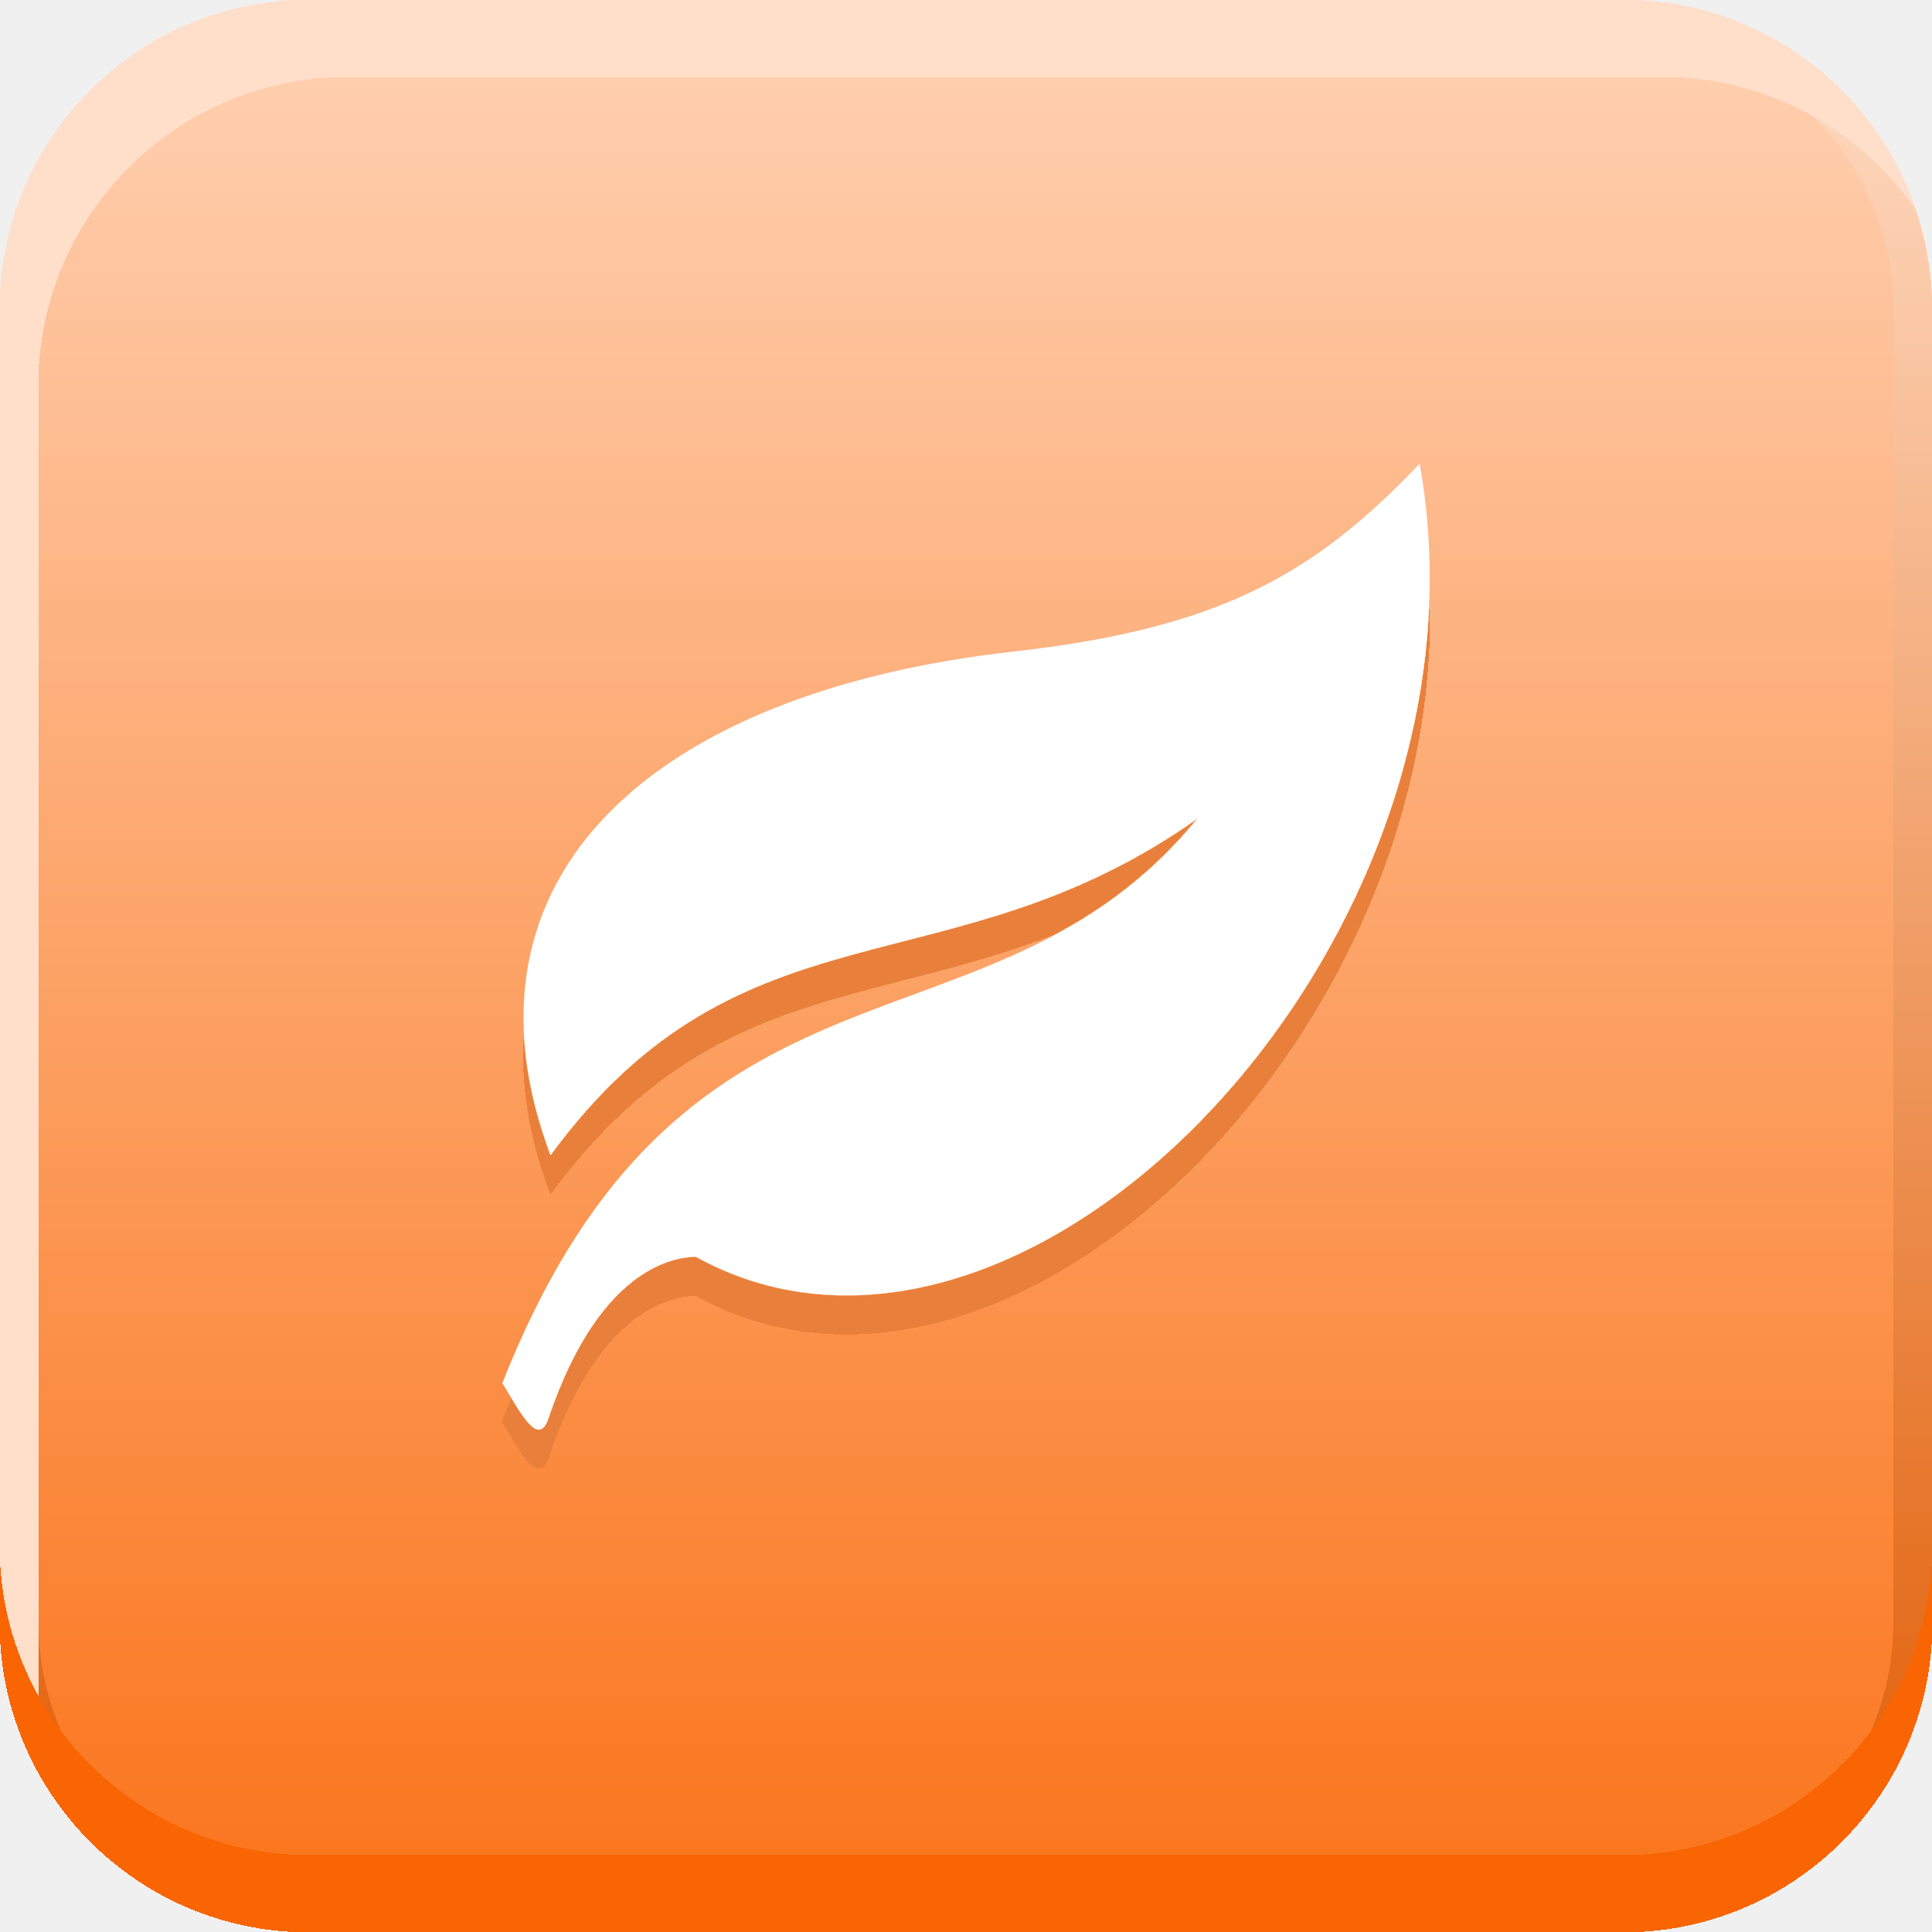
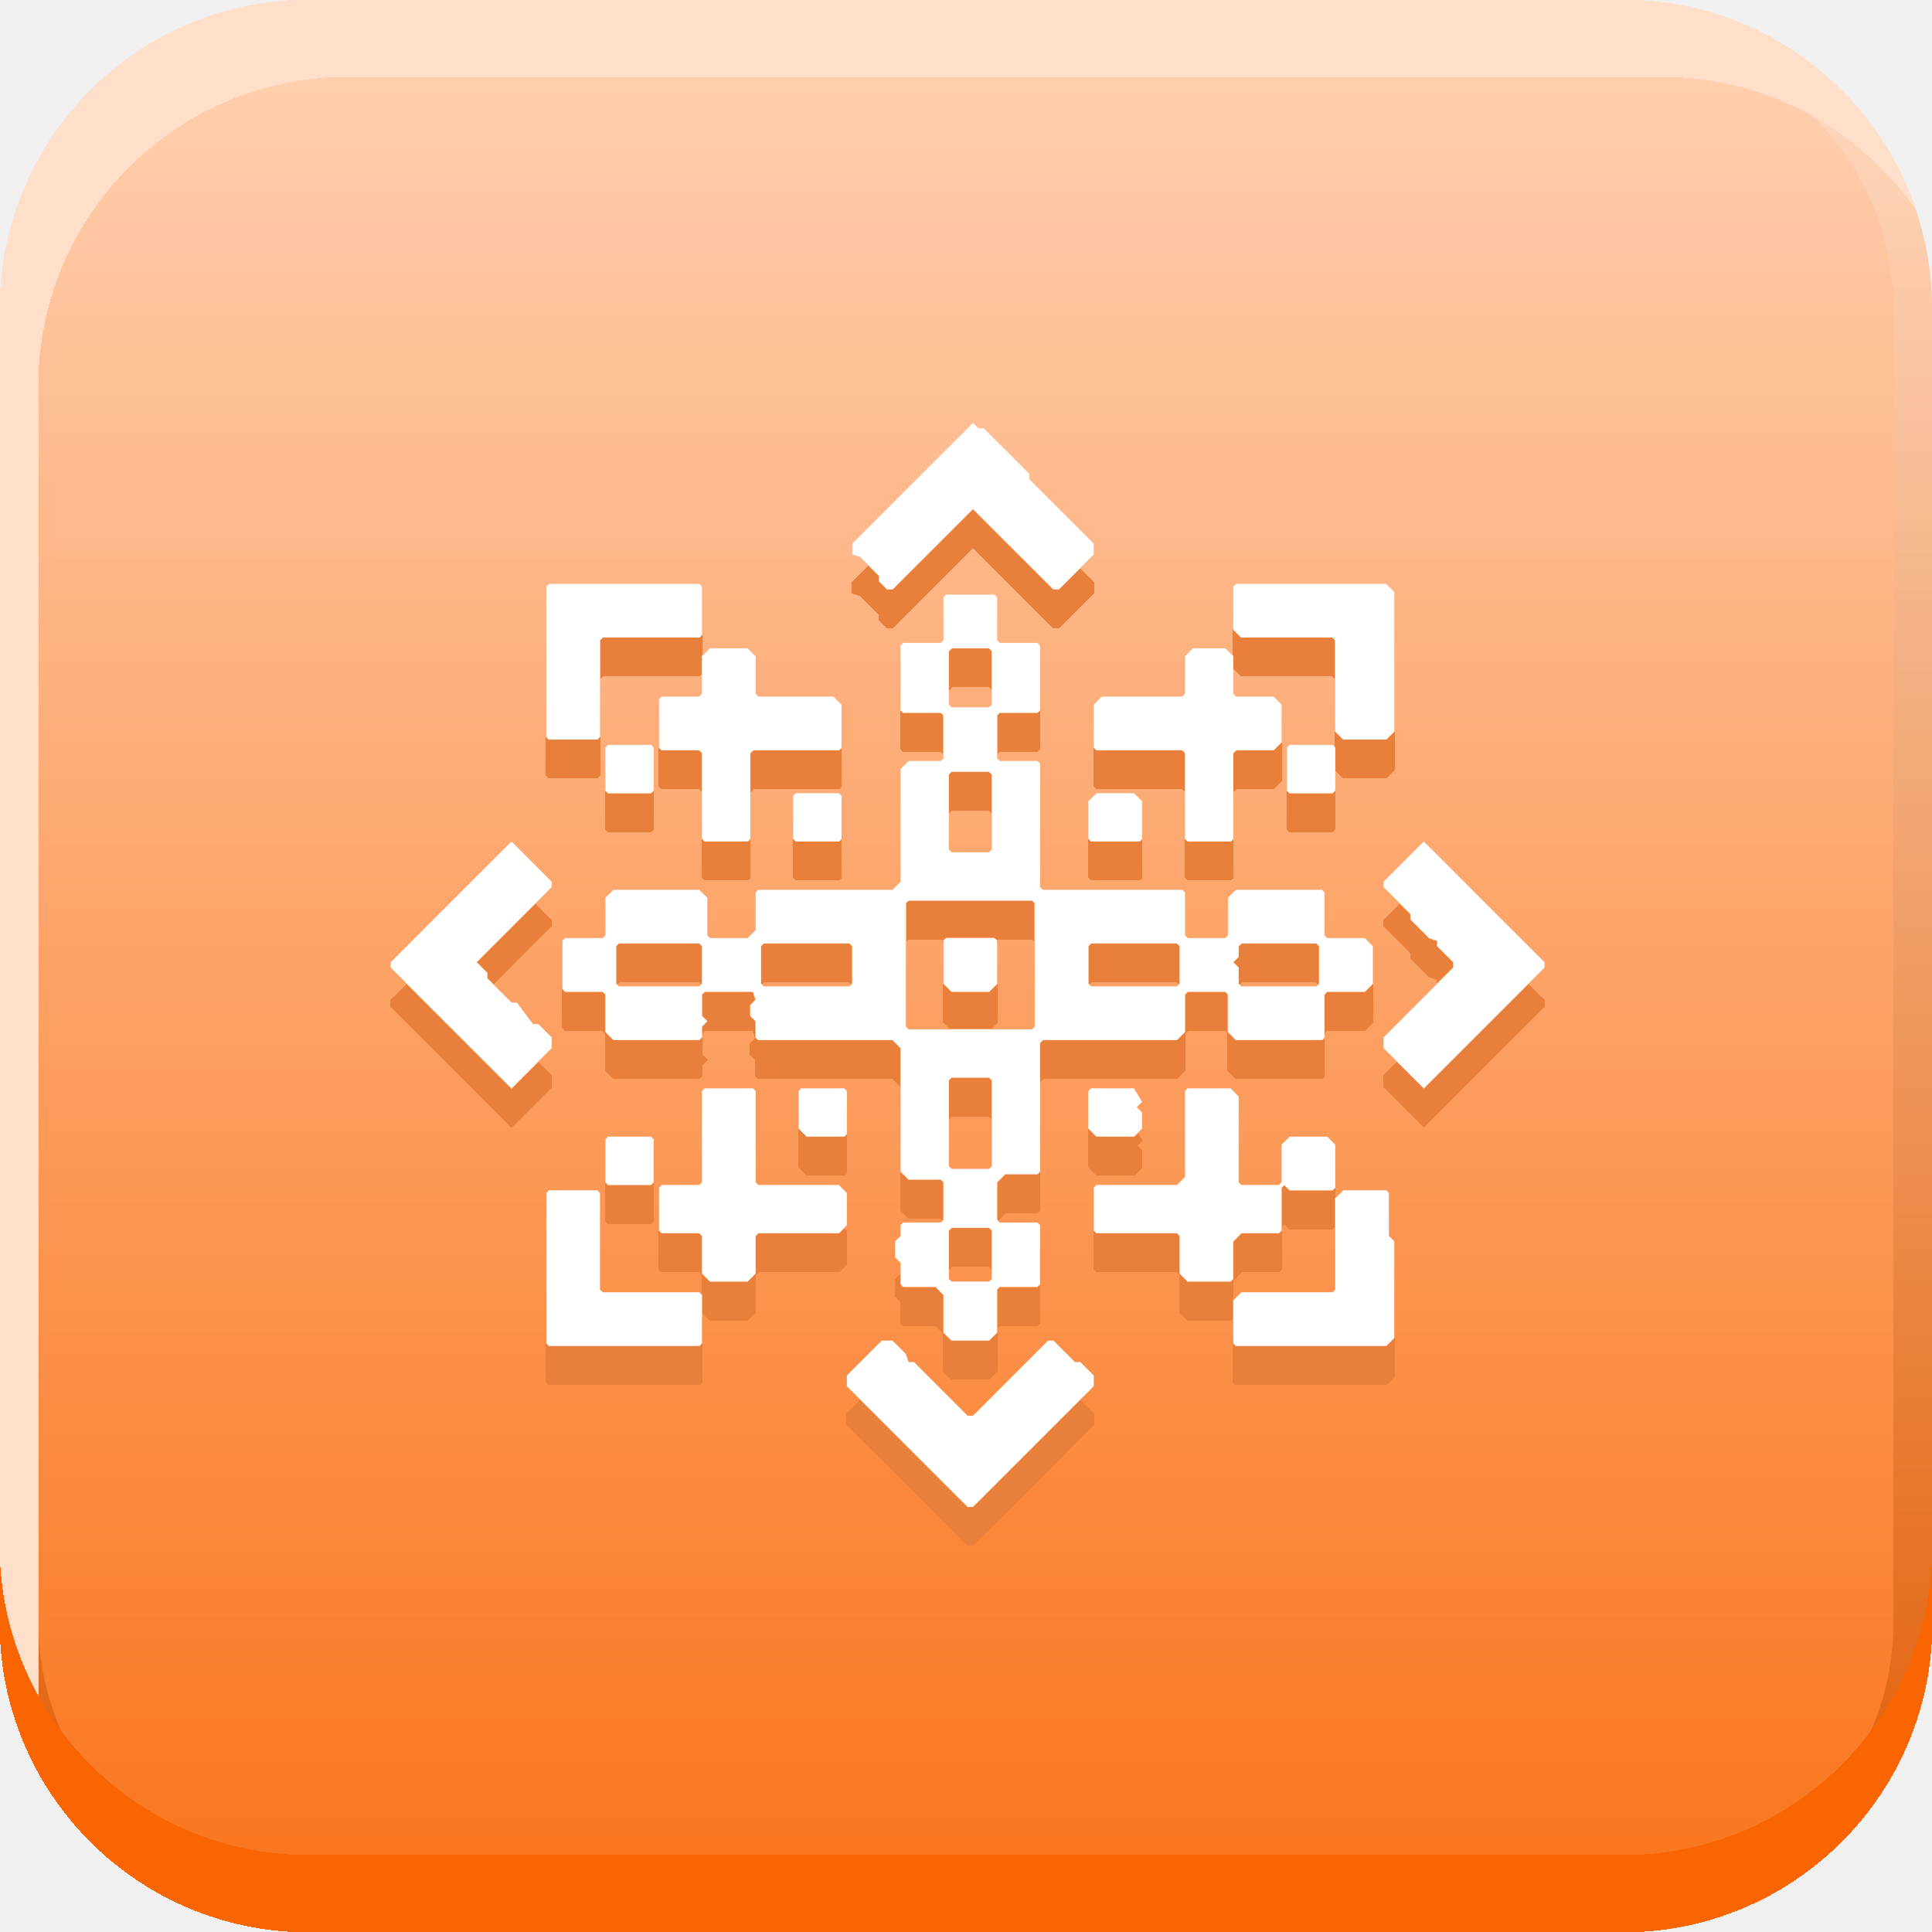
<svg xmlns="http://www.w3.org/2000/svg" width="50" height="50" viewBox="0 0 50 50" fill="none">
  <g filter="url(#filter0_ii_236_3237)">
    <rect width="50" height="50" rx="8" fill="url(#paint0_linear_236_3237)" />
    <rect x="0.5" y="0.5" width="49" height="49" rx="7.5" stroke="url(#paint1_linear_236_3237)" />
    <g filter="url(#filter1_d_236_3237)">
-       <path fill-rule="evenodd" clip-rule="evenodd" d="M36.74 12C38.951 24.29 26.579 37.267 18.005 32.525C17.727 32.538 15.601 32.532 14.199 36.698C13.938 37.471 13.494 36.609 13 35.795C17.736 23.809 25.614 27.767 30.996 21.177C24.562 25.743 19.22 23.111 14.247 29.898C11.546 22.68 16.915 17.909 26.213 16.864C31.515 16.269 33.986 14.899 36.74 12Z" fill="white" />
+       <g transform="translate(6.042,5.972) scale(0.13889)">
+         <path fill-rule="evenodd" clip-rule="evenodd" d="M137.3,36.3L115.3,58.3L115.3,60.3L116.8,60.8L120.3,64.3L120.3,65.3L121.8,66.8L122.8,66.8L137.8,51.8L152.8,66.8L153.8,66.8L160.3,60.3L160.3,58.3L148.3,46.3L148.3,45.3L139.8,36.8L138.8,36.8L137.8,35.8L137.3,36.3ZM58.3,66.3L58.8,65.8L86.8,65.8L87.3,66.3L87.3,75.3L86.8,75.8L68.8,75.8L68.3,76.3L68.3,94.3L67.8,94.8L58.8,94.8L58.3,94.3L58.3,66.3ZM186.3,66.3L186.8,65.8L214.8,65.8L216.3,67.3L216.3,93.3L214.8,94.8L206.8,94.8L205.3,93.3L205.3,76.3L204.8,75.8L187.8,75.8L186.3,74.3L186.3,66.3ZM132.3,68.3L132.8,67.8L141.8,67.8L142.3,68.3L142.3,76.3L142.8,76.8L149.8,76.8L150.3,77.3L150.3,89.3L149.8,89.8L142.8,89.8L142.3,90.3L142.3,98.3L142.8,98.8L149.8,98.8L150.3,99.3L150.3,122.3L150.8,122.8L176.8,122.8L177.3,123.3L177.3,131.3L177.8,131.8L184.8,131.8L185.3,131.3L185.3,124.3L186.8,122.8L202.8,122.8L203.3,123.3L203.3,131.3L203.8,131.8L210.8,131.8L212.3,133.3L212.3,140.3L210.8,141.8L203.8,141.8L203.3,142.3L203.3,150.3L202.8,150.8L186.8,150.8L185.3,149.3L185.3,142.3L184.8,141.8L177.8,141.8L177.3,142.3L177.3,149.3L175.8,150.8L150.8,150.8L150.3,151.3L150.3,175.3L149.8,175.8L143.8,175.8L142.3,177.3L142.3,184.3L142.8,184.8L149.8,184.8L150.3,185.3L150.3,196.3L149.8,196.8L142.8,196.8L142.3,197.3L142.3,205.3L140.8,206.8L133.8,206.8L132.3,205.3L132.3,198.3L130.8,196.8L124.8,196.8L124.3,196.3L124.3,192.3L123.3,191.3L123.3,188.3L124.3,187.3L124.3,185.3L124.8,184.8L131.8,184.8L132.3,184.3L132.3,177.3L131.8,176.8L125.8,176.8L124.3,175.3L124.3,152.3L122.8,150.8L97.8,150.8L97.3,150.3L97.3,147.3L96.3,146.3L96.3,144.3L97.3,143.3L96.8,141.8L87.8,141.8L87.3,142.3L87.3,146.3L88.3,147.3L87.3,148.3L87.3,150.3L86.8,150.8L70.8,150.8L69.3,149.3L69.3,142.3L68.8,141.8L61.8,141.8L61.3,141.3L61.3,132.3L61.8,131.8L68.8,131.8L69.3,131.3L69.3,124.3L70.8,122.8L86.8,122.8L88.3,124.3L88.3,131.3L88.8,131.8L95.8,131.8L97.3,130.3L97.3,123.3L97.8,122.8L122.8,122.8L124.3,121.3L124.3,100.3L125.8,98.8L131.8,98.8L132.3,98.3L132.3,90.3L131.8,89.8L124.8,89.8L124.3,89.3L124.3,77.3L124.8,76.8L131.8,76.8L132.3,76.3L132.3,68.3ZM88.3,78.3L88.8,77.8L95.8,77.8L97.3,79.3L97.3,86.3L97.8,86.8L111.8,86.8L113.3,88.3L113.3,96.3L112.8,96.8L96.8,96.8L96.3,97.3L96.3,113.3L95.8,113.8L87.8,113.8L87.3,113.3L87.3,97.3L86.8,96.8L79.8,96.8L79.3,96.3L79.3,87.3L79.8,86.8L86.8,86.8L87.3,86.3L87.3,79.3L88.3,78.3ZM133.3,78.3L133.8,77.8L140.8,77.8L141.3,78.3L141.3,88.3L140.8,88.8L133.8,88.8L133.3,88.3L133.3,78.3ZM178.3,78.3L177.3,79.3L177.3,86.3L176.8,86.8L161.8,86.8L160.3,88.3L160.3,96.3L160.8,96.8L176.8,96.8L177.3,97.3L177.3,113.3L177.8,113.8L185.8,113.8L186.3,113.3L186.3,97.3L186.8,96.8L193.8,96.8L195.3,95.3L195.3,88.3L193.8,86.8L186.8,86.8L186.3,86.3L186.3,79.3L184.8,77.8L178.8,77.8L178.3,78.3ZM69.3,96.3L69.8,95.8L77.8,95.8L78.3,96.3L78.3,104.3L77.8,104.8L69.8,104.8L69.3,104.3L69.3,96.3ZM196.3,96.3L196.8,95.8L204.8,95.8L205.3,96.3L205.3,104.3L204.8,104.8L196.8,104.8L196.3,104.3L196.3,96.3ZM133.3,101.3L133.8,100.8L140.8,100.8L141.3,101.3L141.3,115.3L140.8,115.8L133.8,115.8L133.3,115.3L133.3,101.3ZM104.3,105.3L104.8,104.8L112.8,104.8L113.3,105.3L113.3,113.3L112.8,113.8L104.8,113.8L104.3,113.3L104.3,105.3ZM160.3,105.3L159.3,106.3L159.3,113.3L159.8,113.8L168.8,113.8L169.3,113.3L169.3,106.3L167.8,104.8L160.8,104.8L160.3,105.3ZM51.3,114.3L51.8,113.8L59.3,121.3L59.3,122.3L45.3,136.3L47.3,138.3L47.3,139.3L51.8,143.8L52.8,143.8L55.8,147.8L56.8,147.8L59.3,150.3L59.3,152.3L51.8,159.8L29.3,137.3L29.3,136.3L51.3,114.3ZM221.3,114.3L221.8,113.8L244.3,136.3L244.3,137.3L221.8,159.8L214.3,152.3L214.3,150.3L227.3,137.3L227.3,136.3L224.3,133.3L224.3,132.3L222.8,131.8L219.3,128.3L219.3,127.3L214.3,122.3L214.3,121.3L221.3,114.3ZM125.3,125.3L125.8,124.8L148.8,124.8L149.3,125.3L149.3,148.3L148.8,148.8L125.8,148.8L125.3,148.3L125.3,125.3ZM132.3,132.3L132.8,131.8L141.8,131.8L142.3,132.3L142.3,140.3L140.8,141.8L133.8,141.8L132.3,140.3L132.3,132.3ZM71.3,133.3L71.8,132.8L86.8,132.8L87.3,133.3L87.3,140.3L86.8,140.8L71.8,140.8L71.3,140.3L71.3,133.3ZM98.3,133.3L98.8,132.8L114.8,132.8L115.3,133.3L115.3,140.3L114.8,140.8L98.8,140.8L98.3,140.3L98.3,133.3ZM159.3,133.3L159.8,132.8L175.8,132.8L176.3,133.3L176.3,140.3L175.8,140.8L159.8,140.8L159.3,140.3L159.3,133.3ZM187.3,133.3L187.3,135.3L186.3,136.3L187.3,137.3L187.3,140.3L187.8,140.8L201.8,140.8L202.3,140.3L202.3,133.3L201.8,132.8L187.8,132.8L187.3,133.3ZM133.3,158.3L133.3,174.3L133.8,174.8L140.8,174.8L141.3,174.3L141.3,158.3L140.8,157.8L133.8,157.8L133.3,158.3ZM87.3,160.3L87.3,177.3L86.8,177.8L79.8,177.8L79.3,178.3L79.3,186.3L79.8,186.8L86.8,186.8L87.3,187.3L87.3,194.3L88.8,195.8L95.8,195.8L97.3,194.3L97.3,187.3L97.8,186.8L112.8,186.8L114.3,185.3L114.3,179.3L112.8,177.8L97.8,177.8L97.3,177.3L97.3,160.3L96.8,159.8L87.8,159.8L87.3,160.3ZM105.3,160.3L105.8,159.8L113.8,159.8L114.3,160.3L114.3,168.3L113.8,168.8L106.8,168.8L105.3,167.3L105.3,160.3ZM159.3,160.3L159.3,167.3L160.8,168.8L167.8,168.8L169.3,167.3L169.3,164.3L168.3,163.3L169.3,162.3L167.8,159.8L159.8,159.8L159.3,160.3ZM177.3,160.3L177.8,159.8L185.8,159.8L187.3,161.3L187.3,177.3L187.8,177.8L194.8,177.8L195.3,177.3L195.3,170.3L196.8,168.8L203.8,168.8L205.3,170.3L205.3,178.3L204.8,178.8L196.8,178.8L195.8,177.8L195.3,178.3L195.3,186.3L194.8,186.8L187.8,186.8L186.3,188.3L186.3,195.3L185.8,195.8L177.8,195.8L176.3,194.3L176.3,187.3L175.8,186.8L160.8,186.8L160.3,186.3L160.3,178.3L160.8,177.8L175.8,177.8L177.3,176.3L177.3,160.3ZM69.3,169.3L69.8,168.8L77.8,168.8L78.3,169.3L78.3,177.3L77.8,177.8L69.8,177.8L69.3,177.3L69.3,169.3ZM58.3,179.3L58.8,178.8L67.8,178.8L68.3,179.3L68.3,197.3L68.8,197.8L86.8,197.8L87.3,198.3L87.3,207.3L86.8,207.8L58.8,207.8L58.3,207.3L58.3,179.3ZM206.3,179.3L206.8,178.8L214.8,178.8L215.3,179.3L215.3,187.3L216.3,188.3L216.3,206.3L214.8,207.8L186.8,207.8L186.3,207.3L186.3,199.3L187.8,197.8L204.8,197.8L205.3,197.3L205.3,180.3L206.3,179.3ZM133.3,186.3L133.3,195.3L133.8,195.8L140.8,195.8L141.3,195.3L141.3,186.3L140.8,185.8L133.8,185.8L133.3,186.3ZM120.3,207.3L114.3,213.3L114.3,215.3L136.8,237.8L137.8,237.8L160.3,215.3L160.3,213.3L157.8,210.8L156.8,210.8L152.8,206.8L151.8,206.8L137.8,220.8L136.8,220.8L126.8,210.8L125.8,210.8L125.3,209.3L122.8,206.8L120.8,206.8L120.3,207.3Z" fill="white" />
+       </g>
    </g>
  </g>
  <defs>
    <filter id="filter0_ii_236_3237" x="0" y="0" width="50" height="50" filterUnits="userSpaceOnUse" color-interpolation-filters="sRGB">
      <feFlood flood-opacity="0" result="BackgroundImageFix" />
      <feBlend mode="normal" in="SourceGraphic" in2="BackgroundImageFix" result="shape" />
      <feColorMatrix in="SourceAlpha" type="matrix" values="0 0 0 0 0 0 0 0 0 0 0 0 0 0 0 0 0 0 127 0" result="hardAlpha" />
      <feOffset dx="1" dy="2" />
      <feComposite in2="hardAlpha" operator="arithmetic" k2="-1" k3="1" />
      <feColorMatrix type="matrix" values="0 0 0 0 1 0 0 0 0 0.875 0 0 0 0 0.791 0 0 0 1 0" />
      <feBlend mode="normal" in2="shape" result="effect1_innerShadow_236_3237" />
      <feColorMatrix in="SourceAlpha" type="matrix" values="0 0 0 0 0 0 0 0 0 0 0 0 0 0 0 0 0 0 127 0" result="hardAlpha" />
      <feOffset dy="-2" />
      <feComposite in2="hardAlpha" operator="arithmetic" k2="-1" k3="1" />
      <feColorMatrix type="matrix" values="0 0 0 0 0.977 0 0 0 0 0.398 0 0 0 0 0.012 0 0 0 1 0" />
      <feBlend mode="normal" in2="effect1_innerShadow_236_3237" result="effect2_innerShadow_236_3237" />
    </filter>
-     <filter id="filter1_d_236_3237" x="13" y="12" width="24" height="26" filterUnits="userSpaceOnUse" color-interpolation-filters="sRGB">
+     <filter id="filter1_d_236_3237" x="6" y="10" width="39" height="34" filterUnits="userSpaceOnUse" color-interpolation-filters="sRGB">
      <feFlood flood-opacity="0" result="BackgroundImageFix" />
      <feColorMatrix in="SourceAlpha" type="matrix" values="0 0 0 0 0 0 0 0 0 0 0 0 0 0 0 0 0 0 127 0" result="hardAlpha" />
      <feOffset dy="1" />
      <feComposite in2="hardAlpha" operator="out" />
      <feColorMatrix type="matrix" values="0 0 0 0 0.908 0 0 0 0 0.503 0 0 0 0 0.231 0 0 0 1 0" />
      <feBlend mode="normal" in2="BackgroundImageFix" result="effect1_dropShadow_236_3237" />
      <feBlend mode="normal" in="SourceGraphic" in2="effect1_dropShadow_236_3237" result="shape" />
    </filter>
    <linearGradient id="paint0_linear_236_3237" x1="25" y1="0" x2="25" y2="50" gradientUnits="userSpaceOnUse">
      <stop stop-color="#FFD2B4" />
      <stop offset="1" stop-color="#FA7319" />
    </linearGradient>
    <linearGradient id="paint1_linear_236_3237" x1="25" y1="0" x2="25" y2="50" gradientUnits="userSpaceOnUse">
      <stop stop-color="#FFDDC6" />
      <stop offset="1" stop-color="#E05A00" />
    </linearGradient>
  </defs>
</svg>
